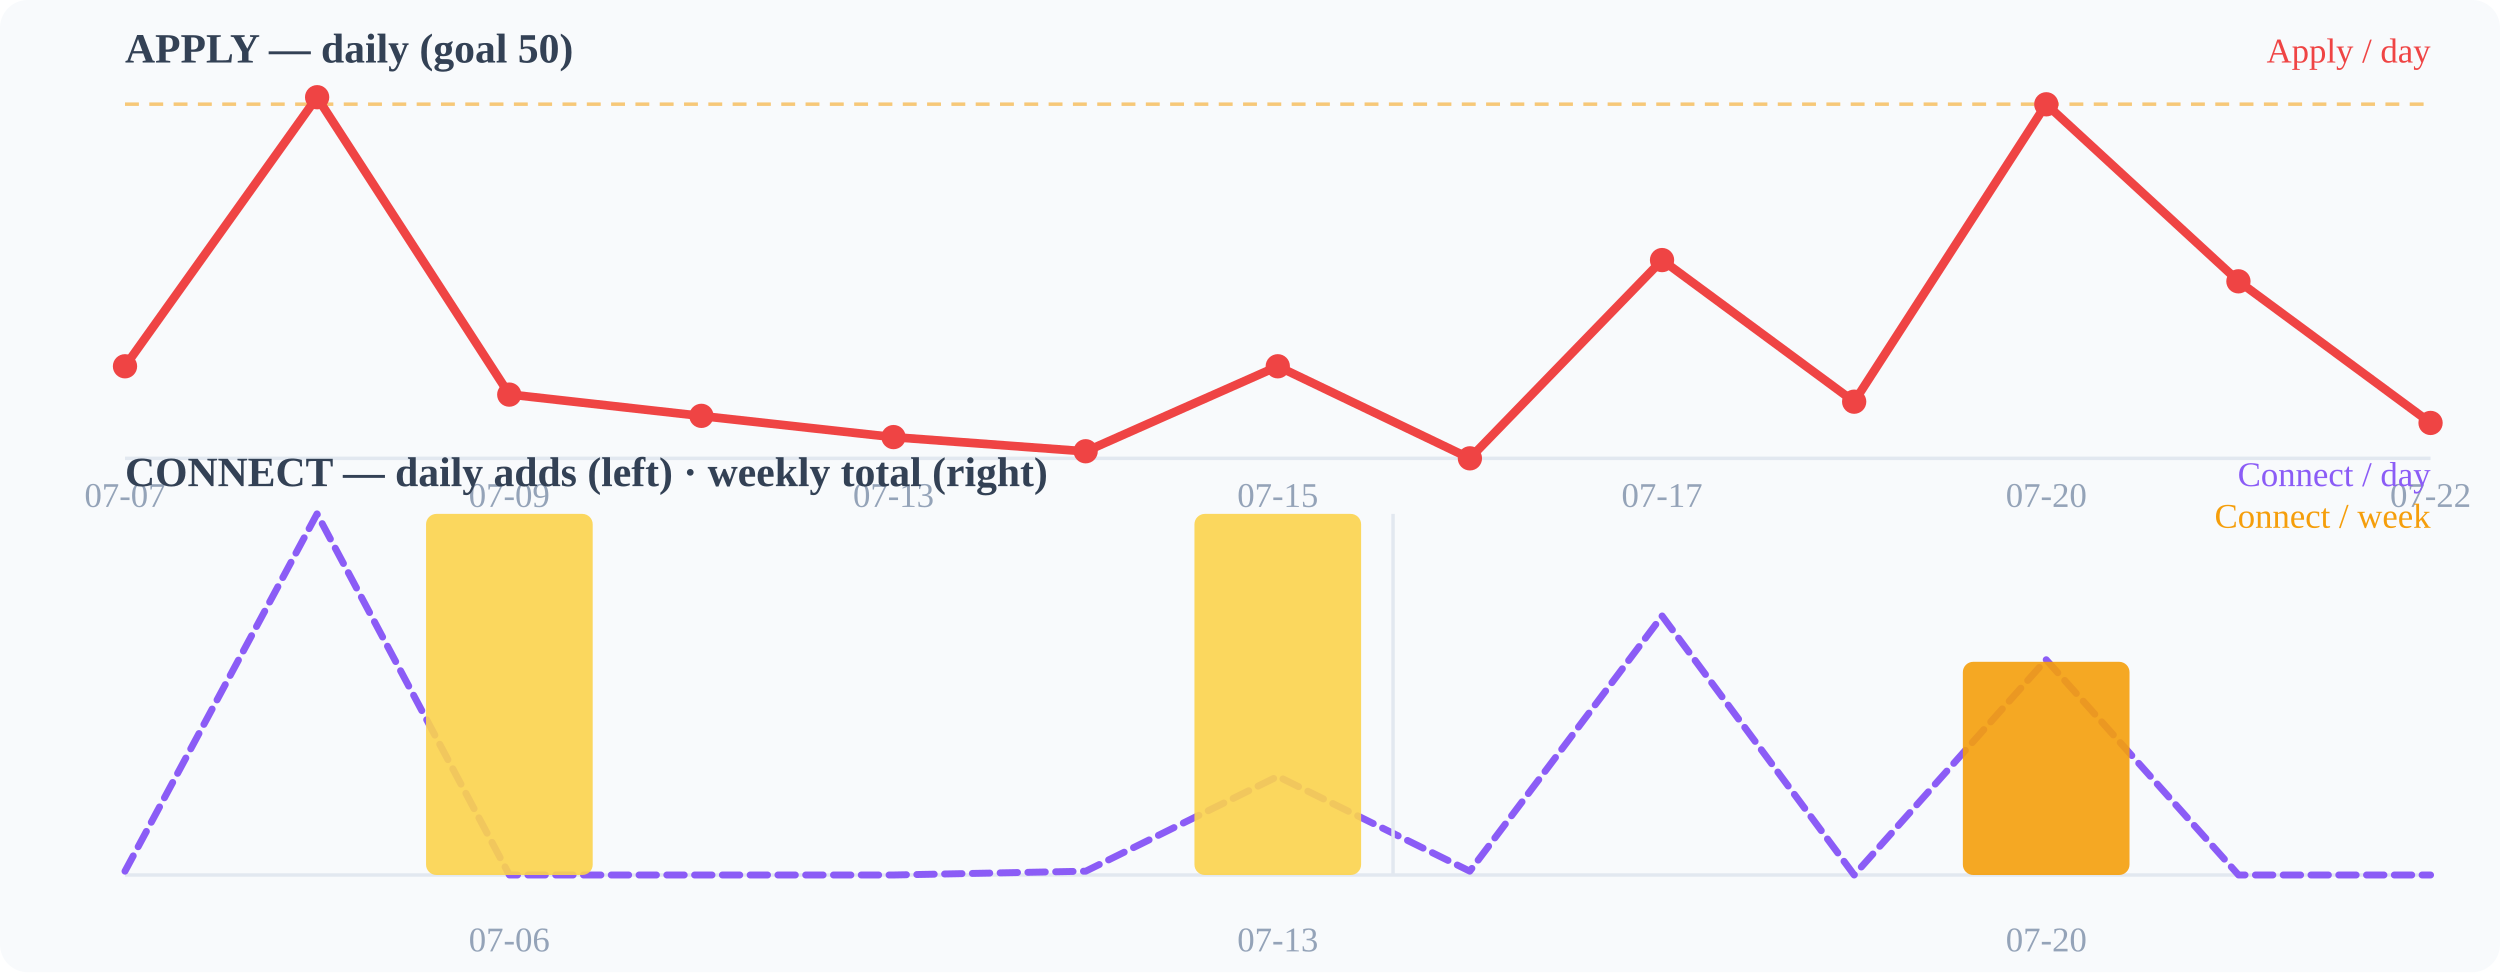
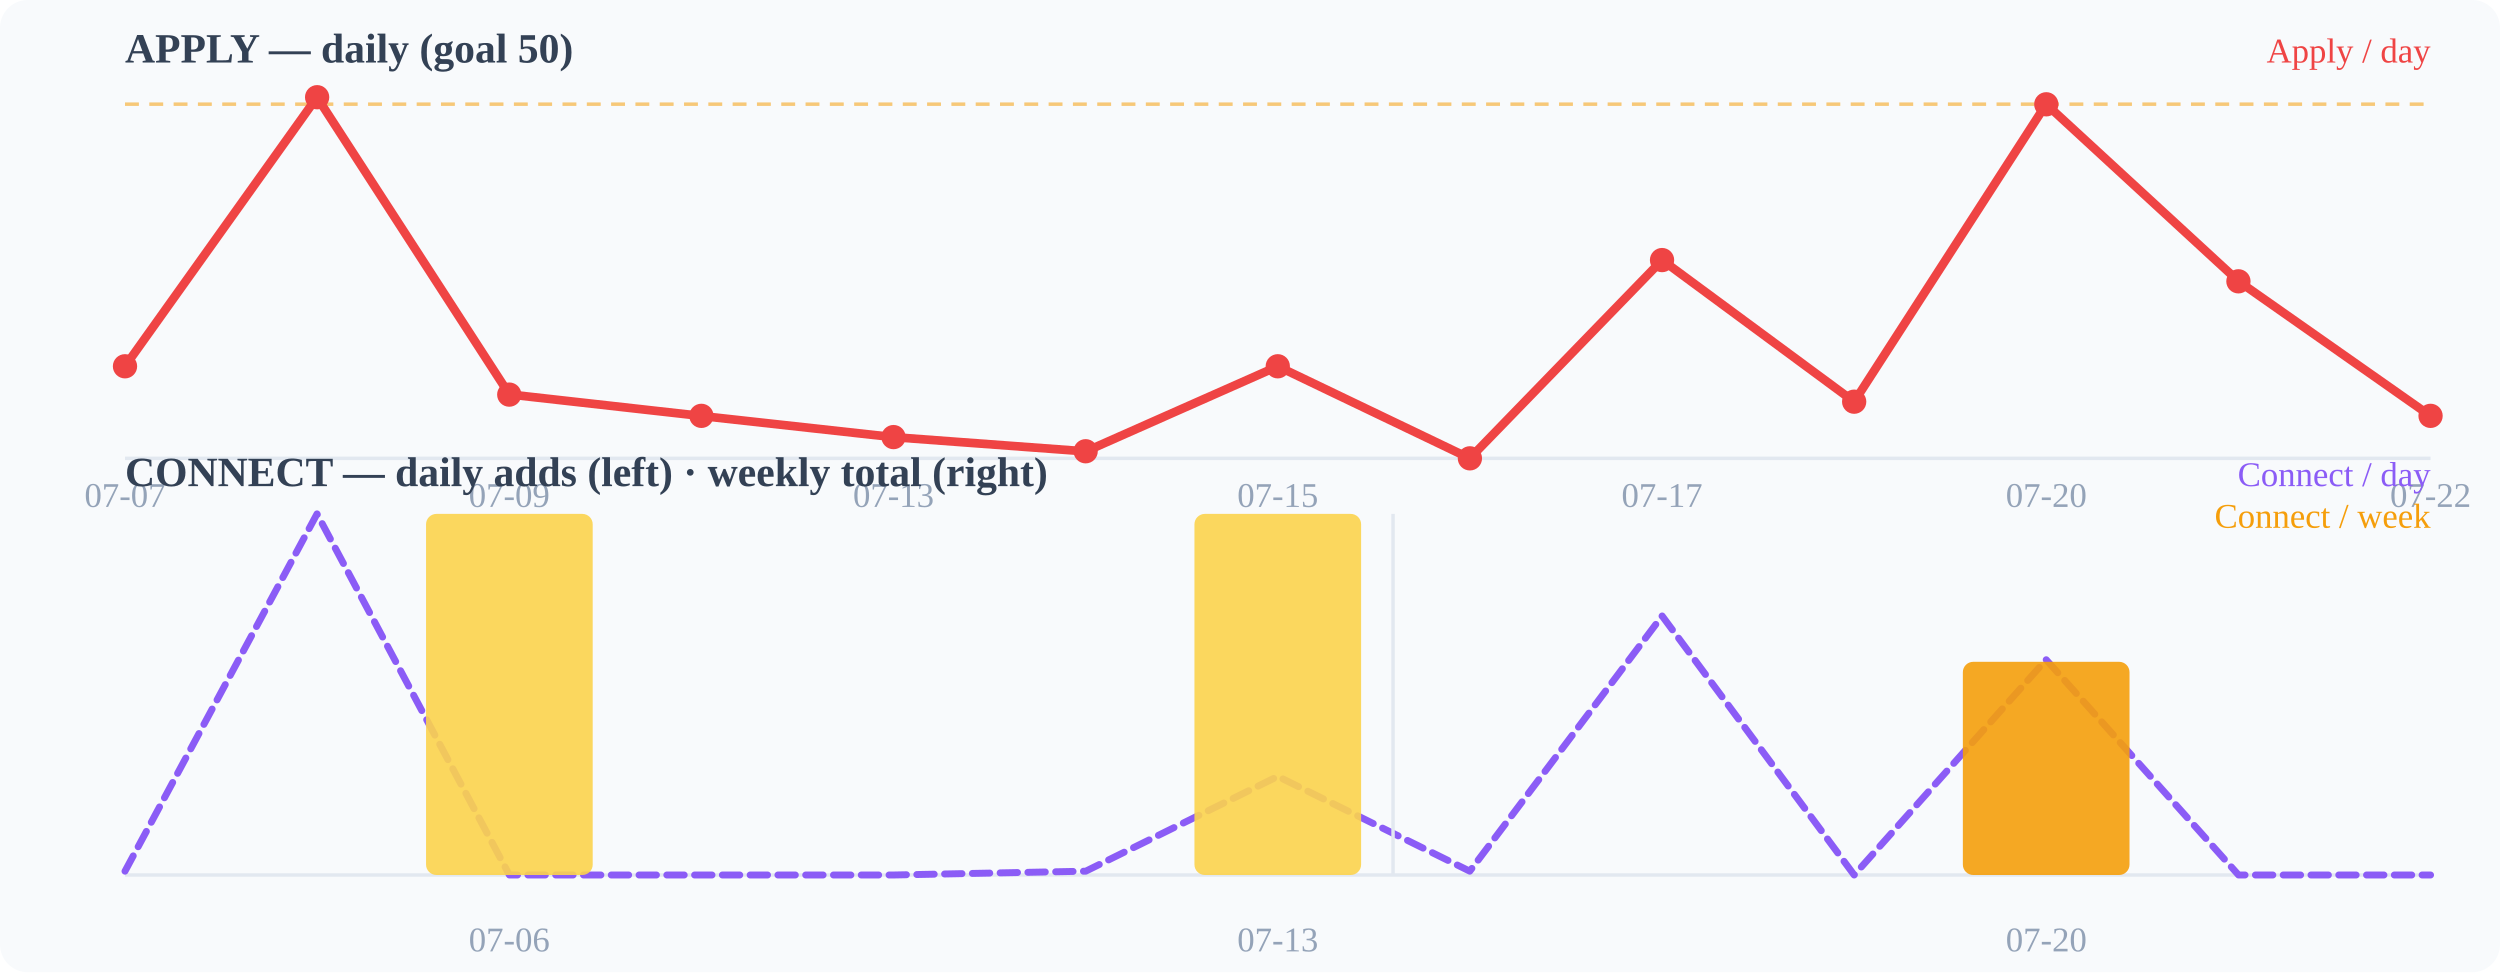
<svg xmlns="http://www.w3.org/2000/svg" width="720" height="280" viewBox="0 0 720 280">
  <rect width="720" height="280" fill="#f8fafc" rx="8" />
  <text x="36" y="18" font-size="12" font-weight="600" fill="#334155">APPLY — daily (goal 50)</text>
  <line x1="36" y1="132" x2="700" y2="132" stroke="#e2e8f0" stroke-width="1" />
  <line x1="36" y1="30.0" x2="700" y2="30.0" stroke="#f59e0b" stroke-width="1" stroke-dasharray="4 3" opacity="0.55" />
-   <polyline points="36.0,105.5 91.3,28.0 146.7,113.6 202.0,119.8 257.3,125.9 312.7,130.0 368.0,105.5 423.3,132.0 478.7,74.9 534.0,115.7 589.3,30.0 644.7,81.0 700.0,121.8" fill="none" stroke="#ef4444" stroke-width="2.5" stroke-linecap="round" stroke-linejoin="round" />
+   <polyline points="36.0,105.5 91.3,28.0 146.7,113.6 202.0,119.8 257.3,125.9 312.7,130.0 368.0,105.5 423.3,132.0 478.7,74.9 534.0,115.7 589.3,30.0 644.7,81.0 700.0,119.8" fill="none" stroke="#ef4444" stroke-width="2.5" stroke-linecap="round" stroke-linejoin="round" />
  <circle cx="36" cy="105.49" r="3.5" fill="#ef4444" />
  <circle cx="91.333" cy="28" r="3.5" fill="#ef4444" />
  <circle cx="146.667" cy="113.647" r="3.5" fill="#ef4444" />
  <circle cx="202" cy="119.765" r="3.5" fill="#ef4444" />
  <circle cx="257.333" cy="125.882" r="3.5" fill="#ef4444" />
  <circle cx="312.667" cy="129.961" r="3.5" fill="#ef4444" />
  <circle cx="368" cy="105.49" r="3.5" fill="#ef4444" />
  <circle cx="423.333" cy="132" r="3.5" fill="#ef4444" />
  <circle cx="478.667" cy="74.902" r="3.5" fill="#ef4444" />
  <circle cx="534" cy="115.686" r="3.5" fill="#ef4444" />
  <circle cx="589.333" cy="30.039" r="3.5" fill="#ef4444" />
  <circle cx="644.667" cy="81.02" r="3.5" fill="#ef4444" />
-   <circle cx="700" cy="121.804" r="3.5" fill="#ef4444" />
+   <circle cx="700" cy="119.765" r="3.5" fill="#ef4444" />
  <text x="36" y="146" font-size="10" fill="#94a3b8" text-anchor="middle">07-07</text>
  <text x="146.667" y="146" font-size="10" fill="#94a3b8" text-anchor="middle">07-09</text>
  <text x="257.333" y="146" font-size="10" fill="#94a3b8" text-anchor="middle">07-13</text>
  <text x="368" y="146" font-size="10" fill="#94a3b8" text-anchor="middle">07-15</text>
  <text x="478.667" y="146" font-size="10" fill="#94a3b8" text-anchor="middle">07-17</text>
  <text x="589.333" y="146" font-size="10" fill="#94a3b8" text-anchor="middle">07-20</text>
  <text x="700" y="146" font-size="10" fill="#94a3b8" text-anchor="middle">07-22</text>
  <text x="36" y="140" font-size="12" font-weight="600" fill="#334155">CONNECT — daily adds (left) · weekly total (right)</text>
  <line x1="36" y1="252" x2="700" y2="252" stroke="#e2e8f0" stroke-width="1" />
  <polyline points="36.0,250.9 91.3,148.0 146.7,252.0 202.0,252.0 257.3,252.0 312.7,250.9 368.0,223.6 423.3,250.9 478.7,177.4 534.0,252.0 589.3,190.0 644.7,252.0 700.0,252.0" fill="none" stroke="#8b5cf6" stroke-width="2" stroke-linecap="round" stroke-linejoin="round" stroke-dasharray="5 3" />
  <rect x="122.7" y="148.0" width="48" height="104.0" rx="3" fill="#fcd34d" opacity="0.9" />
  <rect x="344.0" y="148.0" width="48" height="104.0" rx="3" fill="#fcd34d" opacity="0.9" />
  <rect x="565.3" y="190.6" width="48" height="61.4" rx="3" fill="#f59e0b" opacity="0.9" />
  <line x1="401.2" y1="148" x2="401.2" y2="252" stroke="#e2e8f0" stroke-width="1" />
  <text x="146.667" y="274" font-size="10" fill="#94a3b8" text-anchor="middle">07-06</text>
  <text x="368" y="274" font-size="10" fill="#94a3b8" text-anchor="middle">07-13</text>
  <text x="589.333" y="274" font-size="10" fill="#94a3b8" text-anchor="middle">07-20</text>
  <text x="700" y="18" font-size="10" fill="#ef4444" text-anchor="end">Apply / day</text>
  <text x="700" y="140" font-size="10" fill="#8b5cf6" text-anchor="end">Connect / day</text>
  <text x="700" y="152" font-size="10" fill="#f59e0b" text-anchor="end">Connect / week</text>
</svg>
